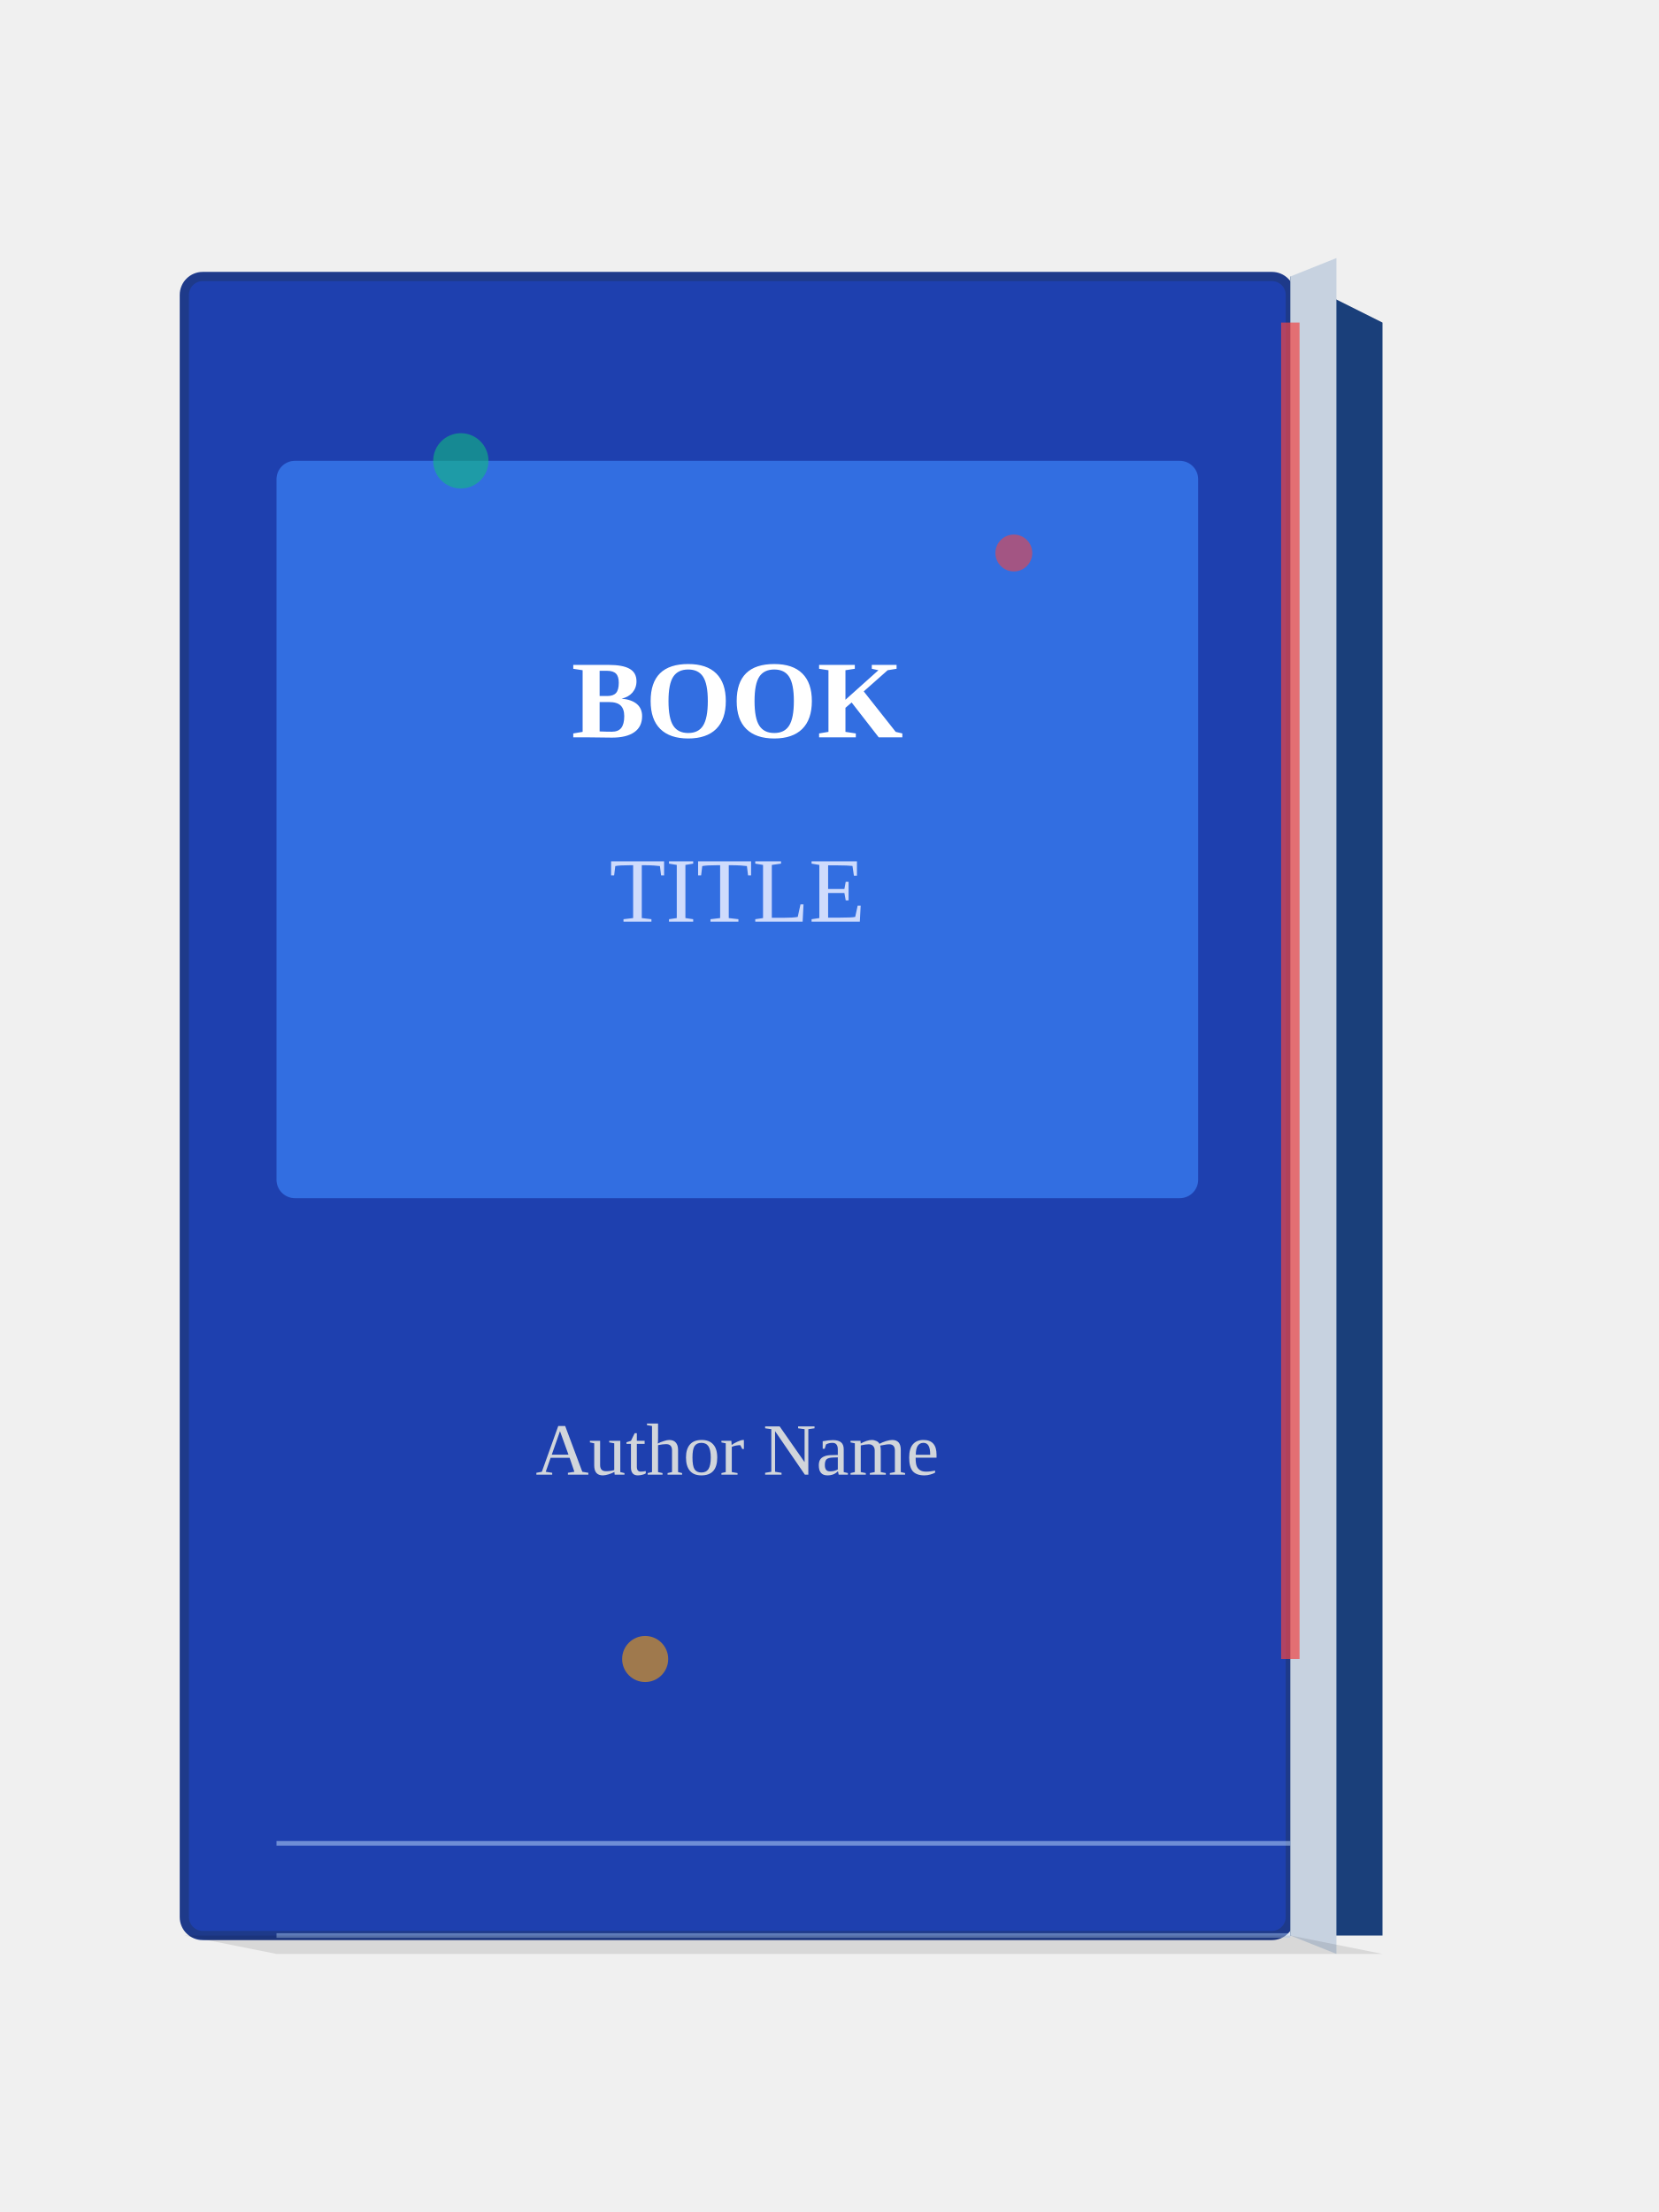
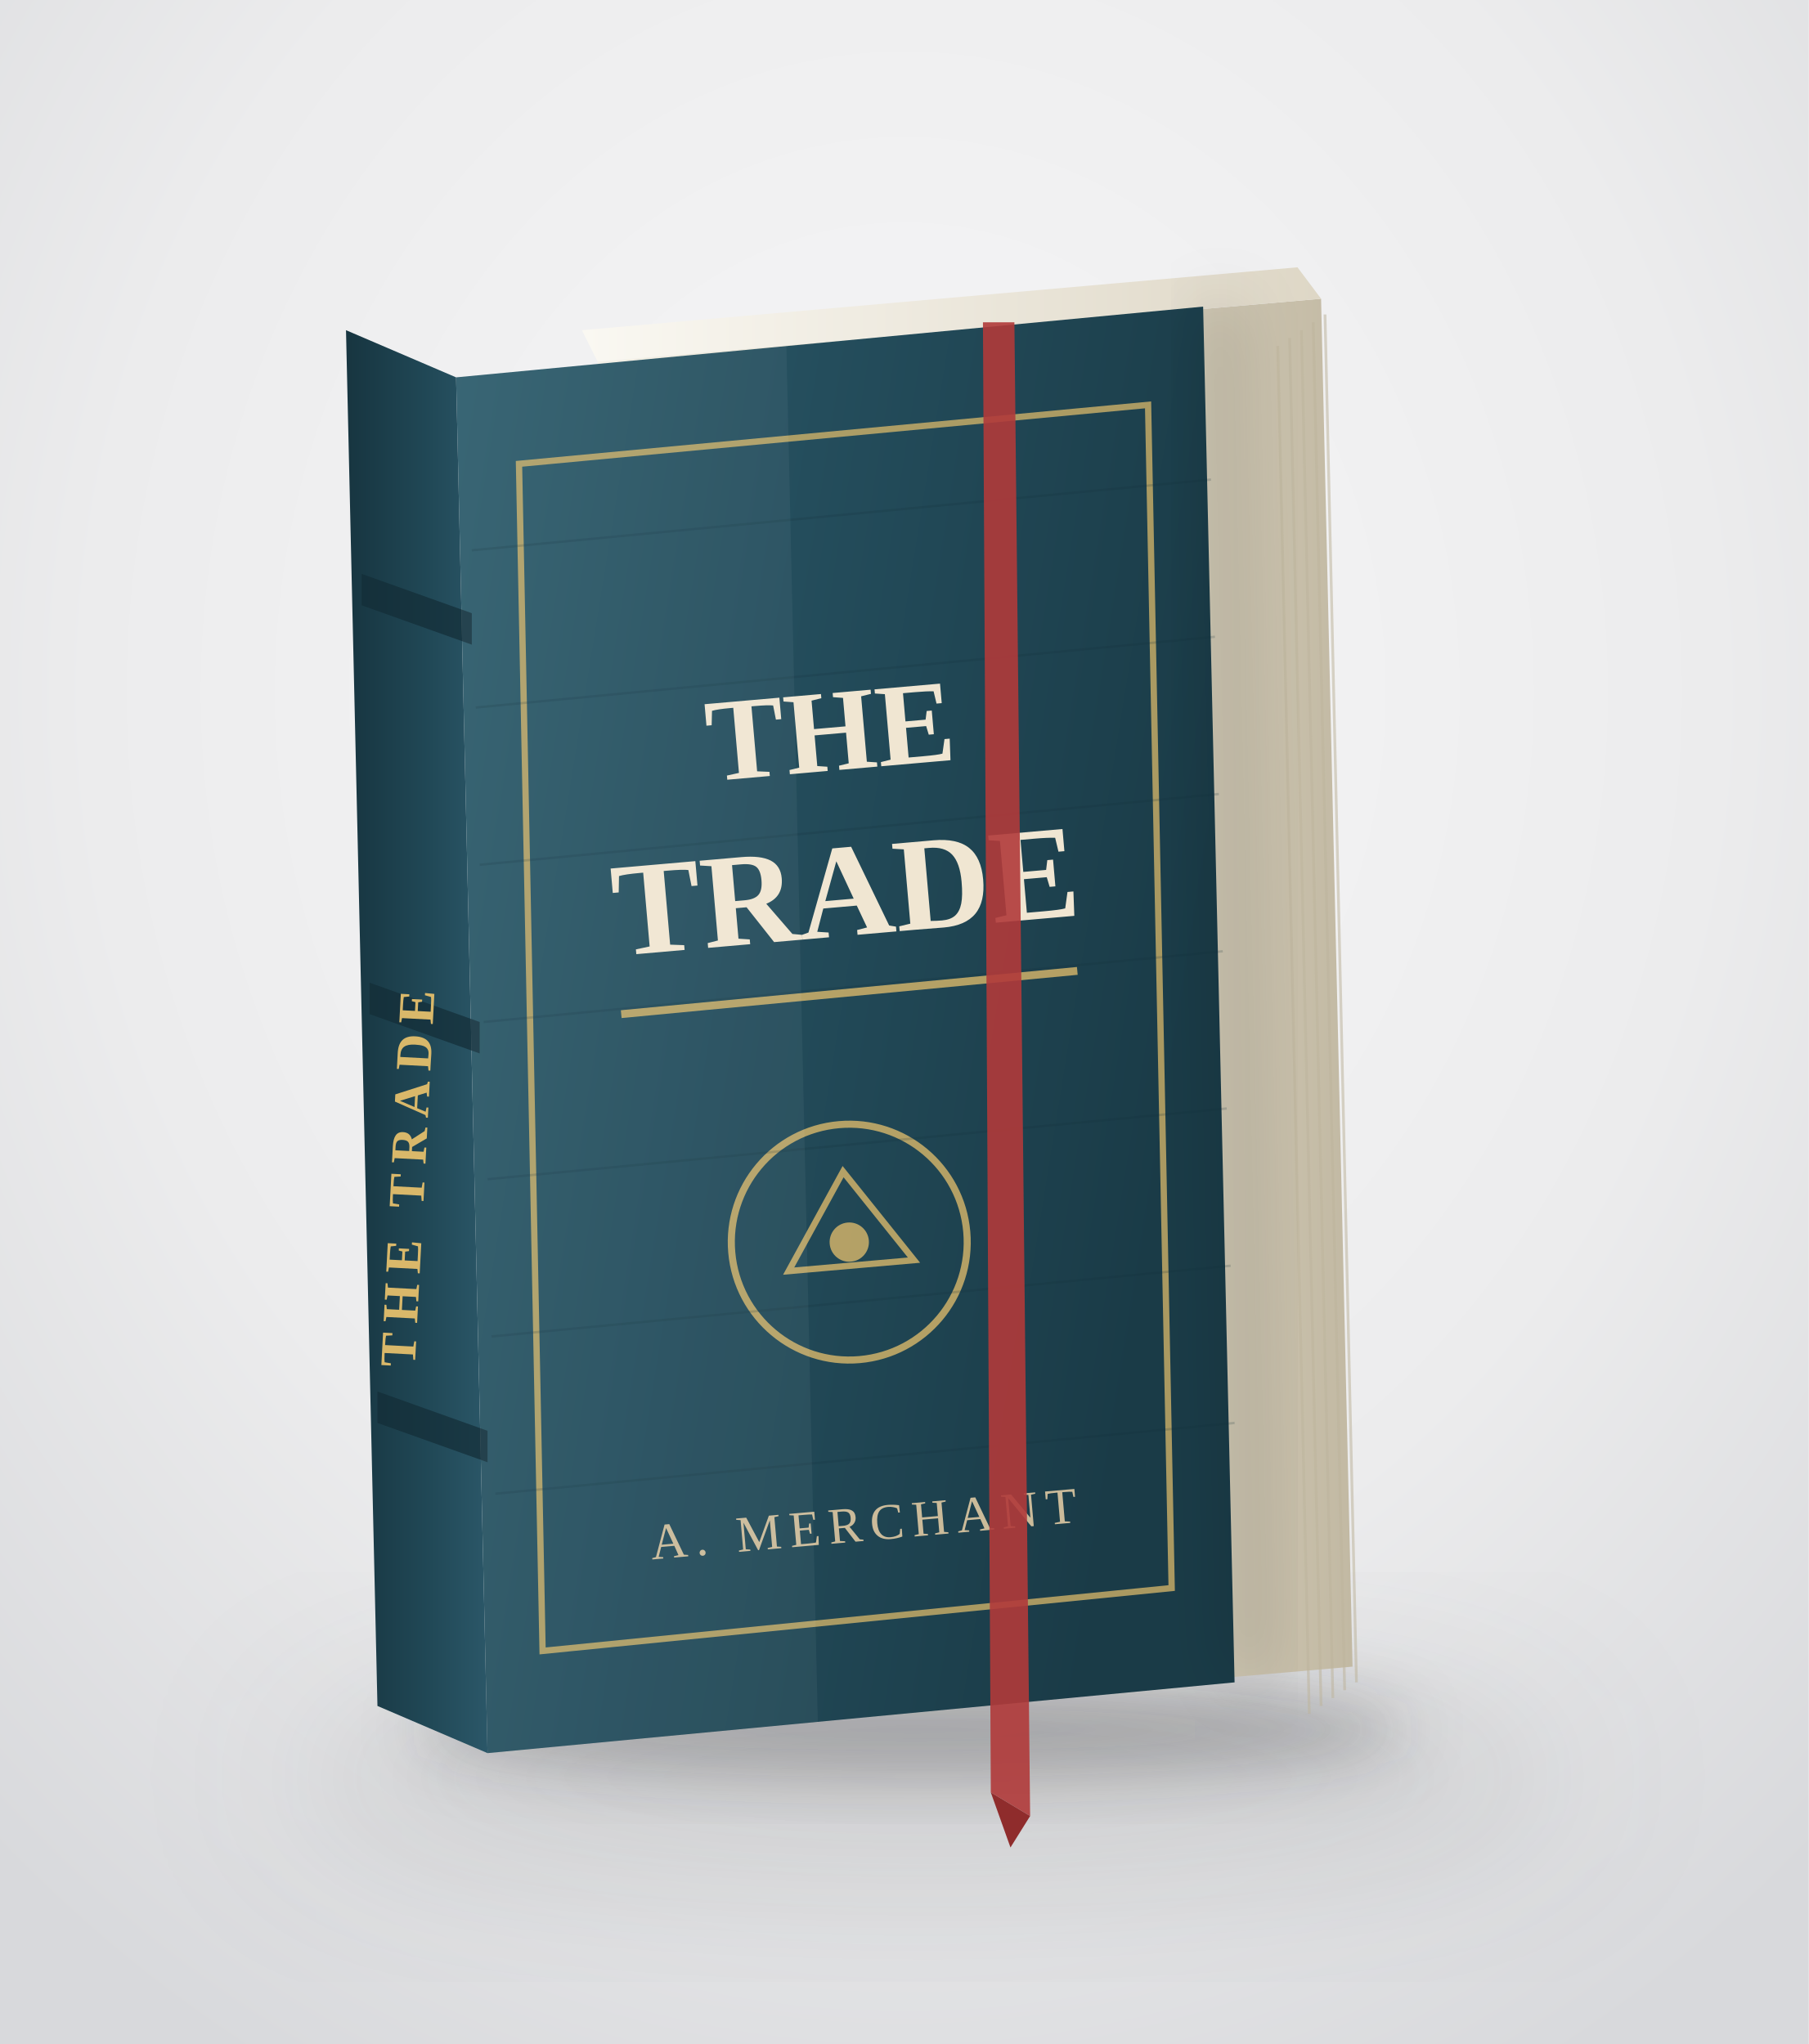
- <svg xmlns="http://www.w3.org/2000/svg" viewBox="0 0 180 240" preserveAspectRatio="xMidYMid meet">
+ <svg xmlns="http://www.w3.org/2000/svg" viewBox="0 0 460 520" preserveAspectRatio="xMidYMid meet">
  <defs>
-     <style>
-       .book-cover { fill: #1e40af; stroke: #1e3a8a; stroke-width: 1; }
-       .book-pages { fill: #e5e7eb; stroke: #d1d5db; stroke-width: 1; }
-       .book-spine { fill: #1a3f7a; }
-     </style>
+     <radialGradient id="backdrop" cx="50%" cy="34%" r="76%">
+       <stop offset="0%" stop-color="#f7f7f8" />
+       <stop offset="60%" stop-color="#ececed" />
+       <stop offset="100%" stop-color="#d8d9dc" />
+     </radialGradient>
+     <linearGradient id="cover" x1="0%" y1="0%" x2="100%" y2="30%">
+       <stop offset="0%" stop-color="#2f5e6e" />
+       <stop offset="45%" stop-color="#244d5c" />
+       <stop offset="100%" stop-color="#1a3b47" />
+     </linearGradient>
+     <linearGradient id="spine" x1="0%" y1="0%" x2="100%" y2="0%">
+       <stop offset="0%" stop-color="#173540" />
+       <stop offset="55%" stop-color="#204755" />
+       <stop offset="100%" stop-color="#2b5768" />
+     </linearGradient>
+     <linearGradient id="pages" x1="0%" y1="0%" x2="100%" y2="0%">
+       <stop offset="0%" stop-color="#f4f1e8" />
+       <stop offset="30%" stop-color="#e6e1d2" />
+       <stop offset="70%" stop-color="#d6cfbc" />
+       <stop offset="100%" stop-color="#c2b9a3" />
+     </linearGradient>
+     <linearGradient id="pagesTop" x1="0%" y1="0%" x2="100%" y2="0%">
+       <stop offset="0%" stop-color="#faf8f2" />
+       <stop offset="100%" stop-color="#ded7c6" />
+     </linearGradient>
+     <filter id="softShadow" x="-50%" y="-50%" width="200%" height="200%">
+       <feGaussianBlur stdDeviation="8" />
+     </filter>
+     <filter id="ambientBlur" x="-50%" y="-50%" width="200%" height="200%">
+       <feGaussianBlur stdDeviation="22" />
+     </filter>
  </defs>
-   <rect x="20" y="30" width="120" height="180" rx="2" class="book-cover" />
-   <polygon points="140,30 150,35 150,210 140,210" class="book-spine" />
-   <polygon points="140,30 145,28 145,212 140,210" fill="#c7d2e0" />
-   <rect x="30" y="50" width="100" height="80" fill="#3b82f6" opacity="0.7" rx="2" />
-   <text x="80" y="80" font-size="12" font-weight="bold" fill="white" text-anchor="middle">BOOK</text>
-   <text x="80" y="100" font-size="10" fill="#e0e7ff" text-anchor="middle" opacity="0.9">TITLE</text>
-   <text x="80" y="160" font-size="8" fill="#d1d5db" text-anchor="middle">Author Name</text>
-   <circle cx="50" cy="50" r="3" fill="#10b981" opacity="0.6" />
-   <circle cx="110" cy="60" r="2" fill="#ef4444" opacity="0.6" />
-   <circle cx="70" cy="180" r="2.5" fill="#f59e0b" opacity="0.6" />
-   <line x1="30" y1="200" x2="140" y2="200" stroke="#bfdbfe" stroke-width="0.5" opacity="0.5" />
-   <line x1="30" y1="210" x2="140" y2="210" stroke="#bfdbfe" stroke-width="0.5" opacity="0.4" />
-   <line x1="140" y1="35" x2="140" y2="180" stroke="#ef4444" stroke-width="2" opacity="0.7" />
-   <path d="M 20 210 L 140 210 L 150 212 L 30 212 Z" fill="black" opacity="0.1" />
+   <rect width="460" height="520" fill="url(#backdrop)" />
+   <ellipse cx="236" cy="452" rx="164" ry="26" fill="#2b2d33" opacity="0.14" filter="url(#ambientBlur)" />
+   <ellipse cx="232" cy="440" rx="126" ry="12" fill="#1c1e24" opacity="0.28" filter="url(#softShadow)" />
+   <path d="M 152 92 L 336 76 L 344 424 L 160 440 Z" fill="url(#pages)" />
+   <g stroke="#bdb49d" stroke-width="0.7" opacity="0.55">
+     <path d="M 337 80 L 345 428" />
+     <path d="M 334 82 L 342 430" />
+     <path d="M 331 84 L 339 432" />
+     <path d="M 328 86 L 336 434" />
+     <path d="M 325 88 L 333 436" />
+   </g>
+   <path d="M 152 92 L 336 76 L 330 68 L 148 84 Z" fill="url(#pagesTop)" />
+   <path d="M 116 96 L 306 78 L 314 428 L 124 446 Z" fill="url(#cover)" />
+   <path d="M 306 78 L 314 428 L 322 427 L 314 77 Z" fill="#000000" opacity="0.18" filter="url(#softShadow)" />
+   <path d="M 116 96 L 124 446 L 96 434 L 88 84 Z" fill="url(#spine)" />
+   <g fill="#122c36" opacity="0.7">
+     <path d="M 92 146 L 120 156 L 120 164 L 92 154 Z" />
+     <path d="M 94 250 L 122 260 L 122 268 L 94 258 Z" />
+     <path d="M 96 354 L 124 364 L 124 372 L 96 362 Z" />
+   </g>
+   <text transform="translate(108,300) rotate(-87)" text-anchor="middle" font-family="Georgia,'Times New Roman',serif" font-size="13" font-weight="600" letter-spacing="2.5" fill="#d9b86a">THE TRADE</text>
+   <path d="M 132 118 L 292 103 L 298 404 L 138 420 Z" fill="none" stroke="#d9b86a" stroke-width="1.6" opacity="0.75" />
+   <text x="212" y="196" text-anchor="middle" font-family="Georgia,'Times New Roman',serif" font-size="30" font-weight="700" fill="#f0e6d2" transform="rotate(-5 212 196)">THE</text>
+   <text x="216" y="238" text-anchor="middle" font-family="Georgia,'Times New Roman',serif" font-size="34" font-weight="700" fill="#f0e6d2" transform="rotate(-5 216 238)">TRADE</text>
+   <path d="M 158 258 L 274 247" stroke="#d9b86a" stroke-width="2" opacity="0.8" />
+   <g transform="rotate(-5 216 316)">
+     <circle cx="216" cy="316" r="30" fill="none" stroke="#d9b86a" stroke-width="1.8" opacity="0.8" />
+     <path d="M 200 322 L 216 298 L 232 322 Z" fill="none" stroke="#d9b86a" stroke-width="1.6" opacity="0.8" />
+     <circle cx="216" cy="316" r="5" fill="#d9b86a" opacity="0.8" />
+   </g>
+   <text x="220" y="392" text-anchor="middle" font-family="Georgia,'Times New Roman',serif" font-size="13" letter-spacing="2" fill="#cbbb9a" transform="rotate(-5 220 392)">A. MERCHANT</text>
+   <g stroke="#0f2c36" stroke-width="0.6" opacity="0.18">
+     <path d="M 120 140 L 308 122" />
+     <path d="M 121 180 L 309 162" />
+     <path d="M 122 220 L 310 202" />
+     <path d="M 123 260 L 311 242" />
+     <path d="M 124 300 L 312 282" />
+     <path d="M 125 340 L 313 322" />
+     <path d="M 126 380 L 314 362" />
+   </g>
+   <path d="M 116 96 L 200 88 L 208 438 L 124 446 Z" fill="#ffffff" opacity="0.05" />
+   <path d="M 250 82 L 258 82 L 262 462 L 252 456 Z" fill="#b03a3a" opacity="0.9" />
+   <path d="M 252 456 L 262 462 L 257 470 Z" fill="#8f2c2c" />
</svg>
